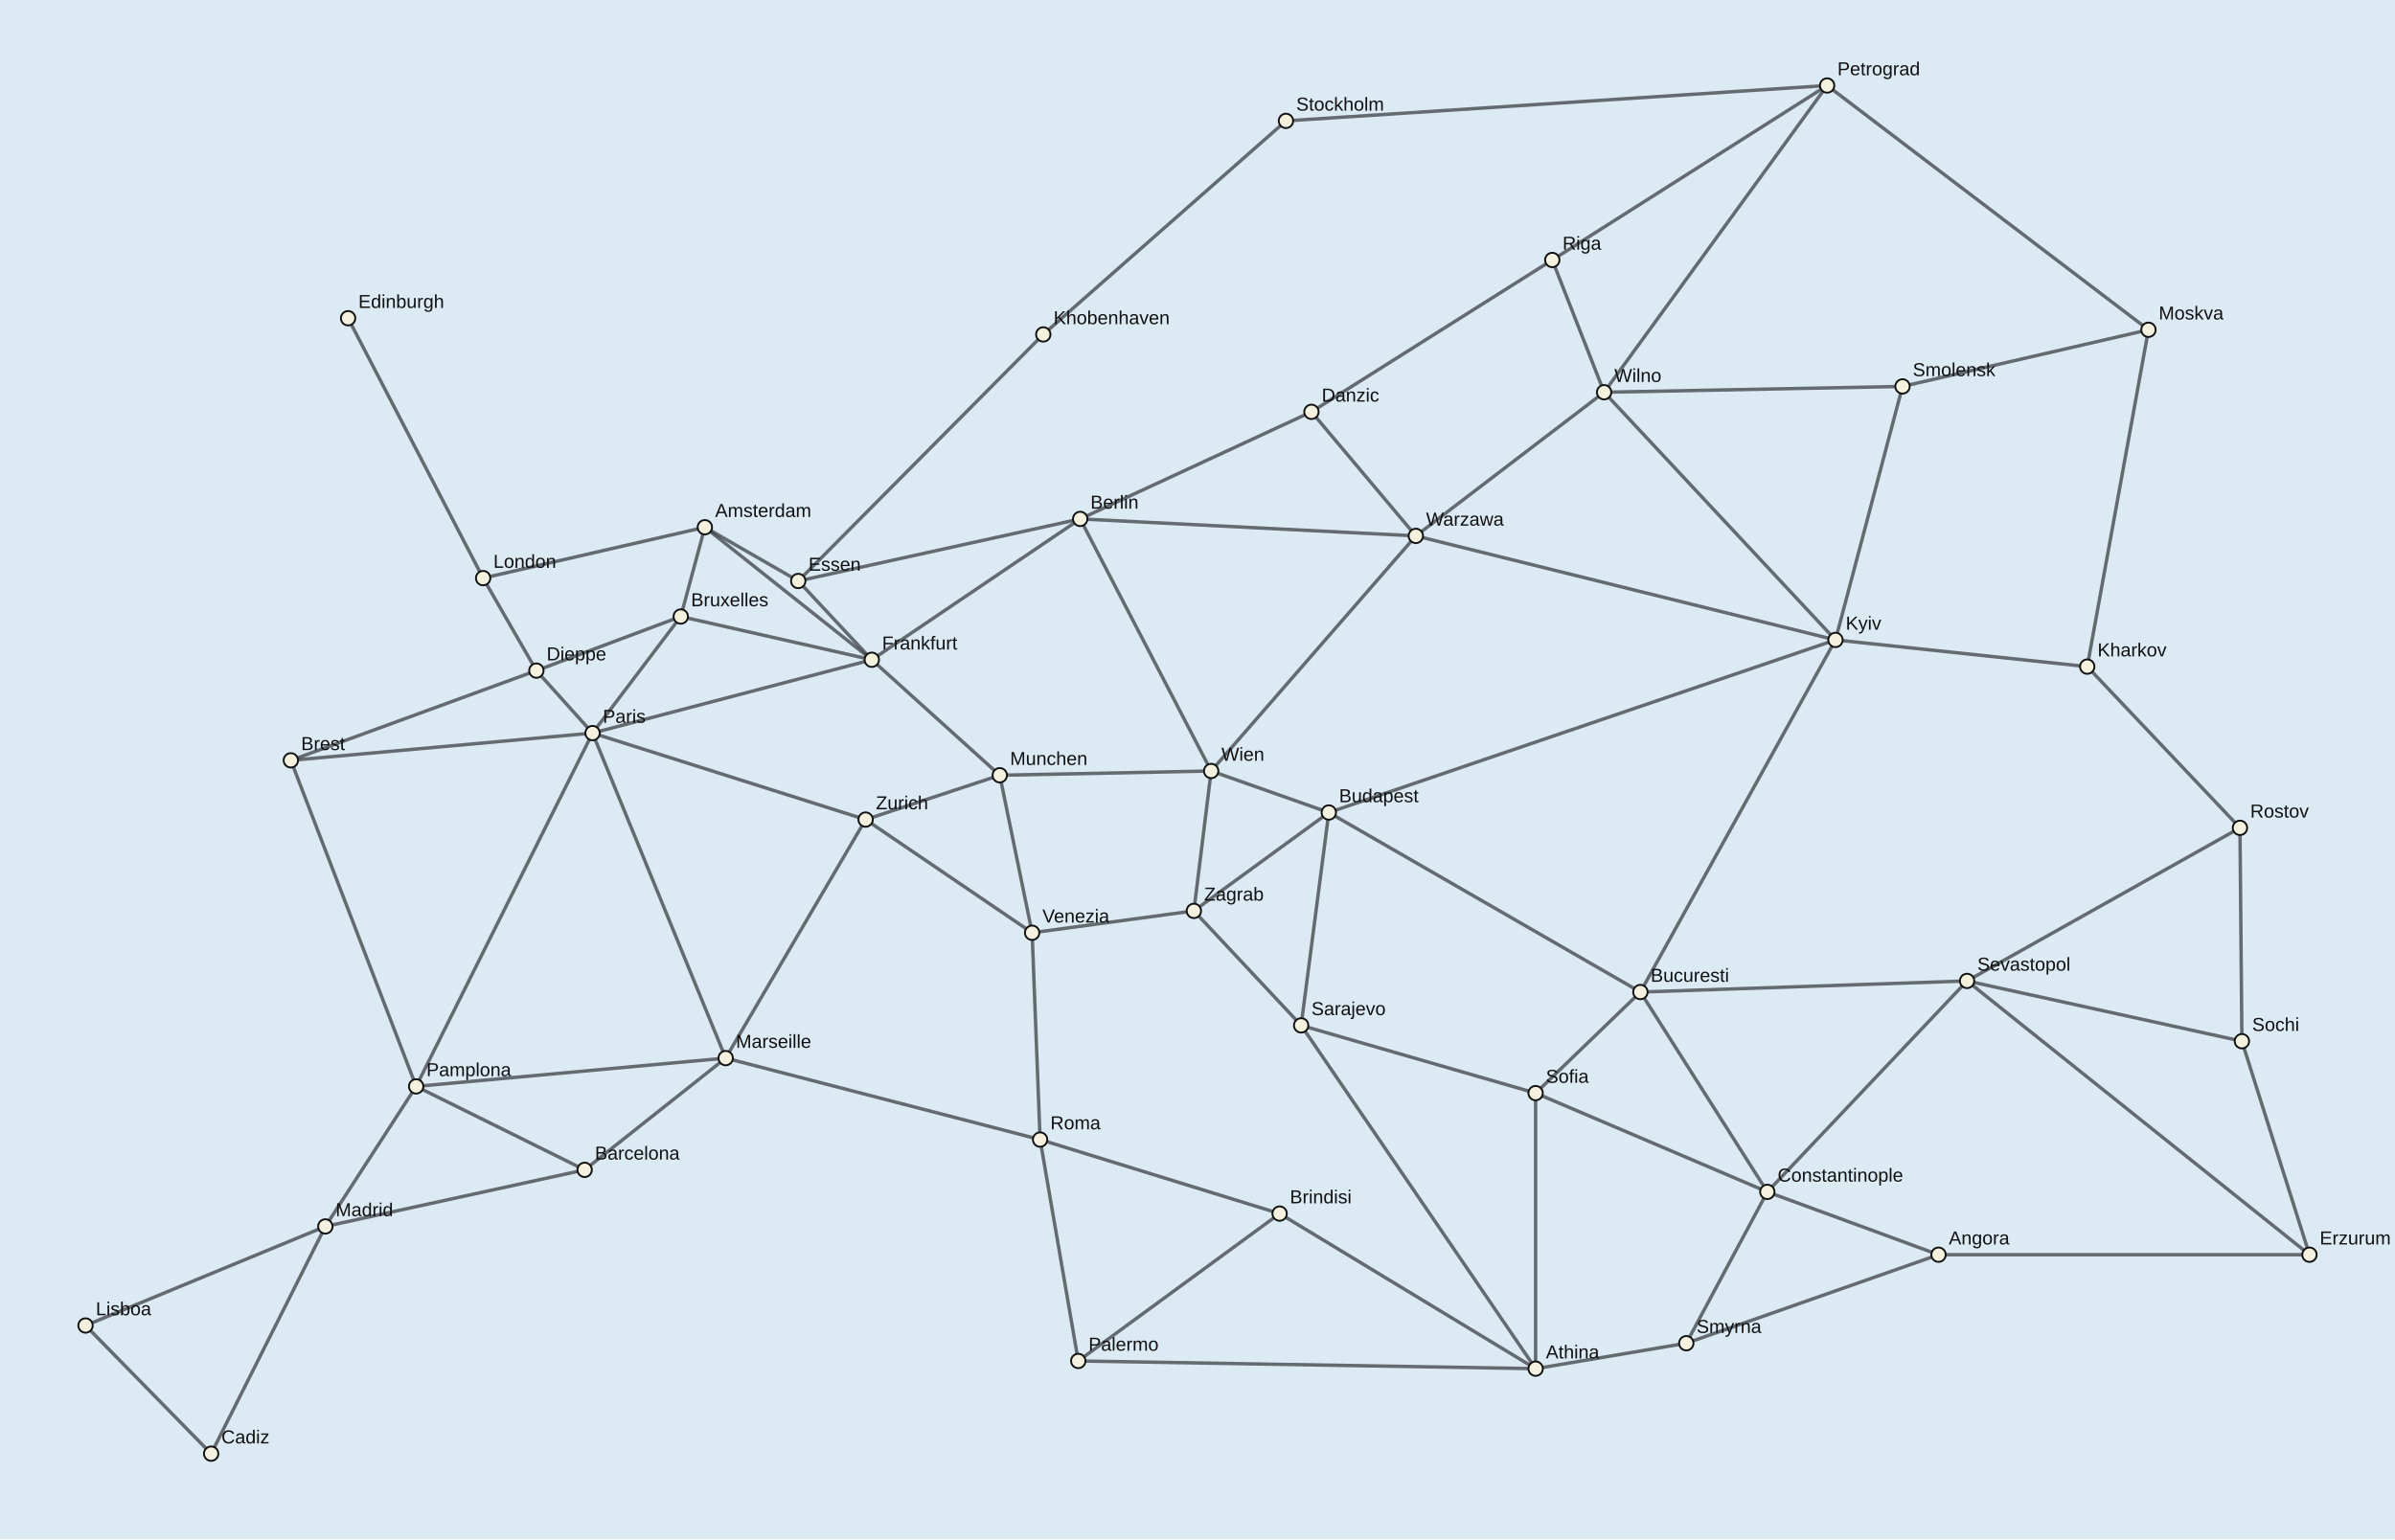
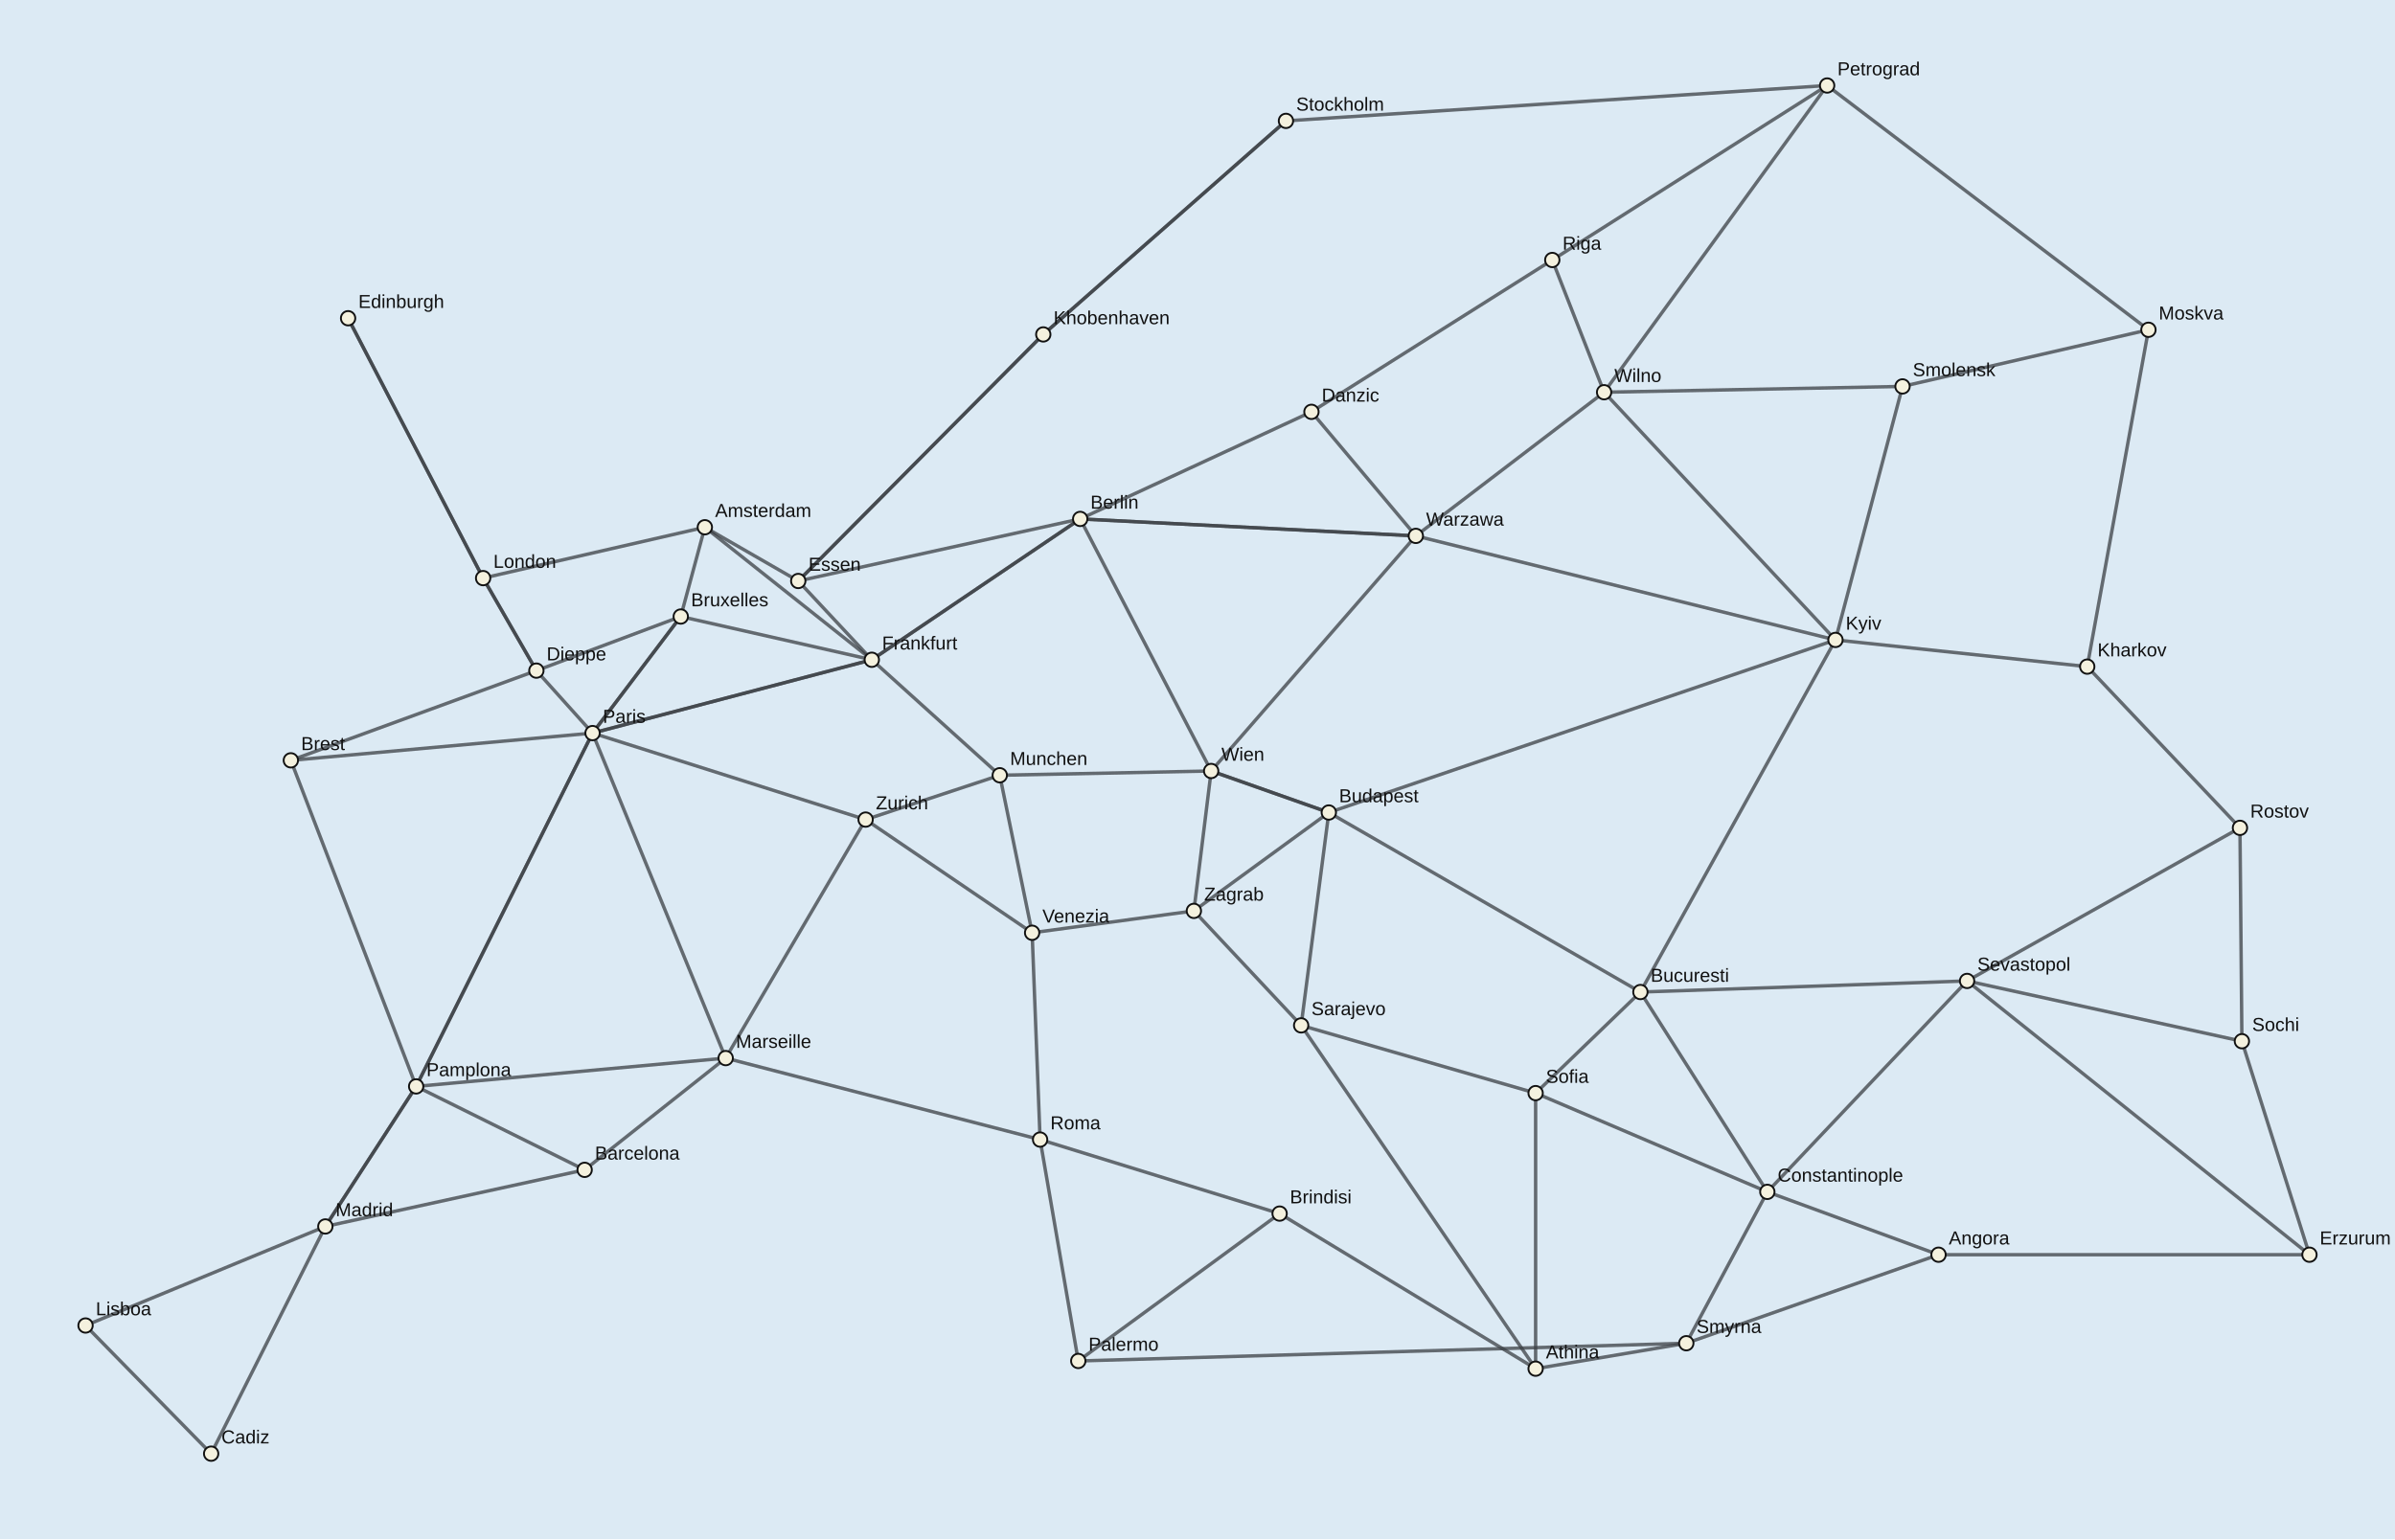
<svg xmlns="http://www.w3.org/2000/svg" width="1400" height="900" viewBox="0 0 1400 900">
  <rect x="0" y="0" width="1400" height="900" fill="#dceaf4" />
  <g id="routes">
    <line x1="50.00" y1="775.06" x2="123.43" y2="850.00" stroke="#3b3f44" stroke-width="2" stroke-opacity="0.75" />
    <line x1="190.18" y1="717.14" x2="50.00" y2="775.06" stroke="#3b3f44" stroke-width="2" stroke-opacity="0.75" />
    <line x1="190.18" y1="717.14" x2="123.43" y2="850.00" stroke="#3b3f44" stroke-width="2" stroke-opacity="0.75" />
    <line x1="190.18" y1="717.14" x2="243.26" y2="635.25" stroke="#3b3f44" stroke-width="2" stroke-opacity="0.75" />
+     <line x1="190.18" y1="717.14" x2="243.26" y2="635.25" stroke="#3b3f44" stroke-width="2" stroke-opacity="0.75" />
    <line x1="190.18" y1="717.14" x2="341.76" y2="684.04" stroke="#3b3f44" stroke-width="2" stroke-opacity="0.75" />
    <line x1="424.20" y1="618.70" x2="243.26" y2="635.25" stroke="#3b3f44" stroke-width="2" stroke-opacity="0.75" />
    <line x1="424.20" y1="618.70" x2="341.76" y2="684.04" stroke="#3b3f44" stroke-width="2" stroke-opacity="0.75" />
    <line x1="243.26" y1="635.25" x2="341.76" y2="684.04" stroke="#3b3f44" stroke-width="2" stroke-opacity="0.75" />
    <line x1="243.26" y1="635.25" x2="170.01" y2="444.59" stroke="#3b3f44" stroke-width="2" stroke-opacity="0.75" />
    <line x1="346.37" y1="428.65" x2="243.26" y2="635.25" stroke="#3b3f44" stroke-width="2" stroke-opacity="0.75" />
+     <line x1="346.37" y1="428.65" x2="243.26" y2="635.25" stroke="#3b3f44" stroke-width="2" stroke-opacity="0.75" />
    <line x1="346.37" y1="428.65" x2="424.20" y2="618.70" stroke="#3b3f44" stroke-width="2" stroke-opacity="0.75" />
    <line x1="346.37" y1="428.65" x2="170.01" y2="444.59" stroke="#3b3f44" stroke-width="2" stroke-opacity="0.75" />
    <line x1="346.37" y1="428.65" x2="313.54" y2="392.13" stroke="#3b3f44" stroke-width="2" stroke-opacity="0.75" />
    <line x1="346.37" y1="428.65" x2="506.00" y2="479.23" stroke="#3b3f44" stroke-width="2" stroke-opacity="0.75" />
    <line x1="313.54" y1="392.13" x2="282.41" y2="338.04" stroke="#3b3f44" stroke-width="2" stroke-opacity="0.75" />
+     <line x1="313.54" y1="392.13" x2="282.41" y2="338.04" stroke="#3b3f44" stroke-width="2" stroke-opacity="0.75" />
    <line x1="313.54" y1="392.13" x2="170.01" y2="444.59" stroke="#3b3f44" stroke-width="2" stroke-opacity="0.75" />
+     <line x1="282.41" y1="338.04" x2="203.48" y2="186.08" stroke="#3b3f44" stroke-width="2" stroke-opacity="0.75" />
    <line x1="282.41" y1="338.04" x2="203.48" y2="186.08" stroke="#3b3f44" stroke-width="2" stroke-opacity="0.75" />
    <line x1="506.00" y1="479.23" x2="424.20" y2="618.70" stroke="#3b3f44" stroke-width="2" stroke-opacity="0.75" />
    <line x1="506.00" y1="479.23" x2="603.33" y2="545.41" stroke="#3b3f44" stroke-width="2" stroke-opacity="0.75" />
    <line x1="424.20" y1="618.70" x2="607.99" y2="666.34" stroke="#3b3f44" stroke-width="2" stroke-opacity="0.75" />
    <line x1="603.33" y1="545.41" x2="607.99" y2="666.34" stroke="#3b3f44" stroke-width="2" stroke-opacity="0.75" />
    <line x1="506.00" y1="479.23" x2="584.41" y2="453.31" stroke="#3b3f44" stroke-width="2" stroke-opacity="0.75" />
    <line x1="584.41" y1="453.31" x2="603.33" y2="545.41" stroke="#3b3f44" stroke-width="2" stroke-opacity="0.75" />
    <line x1="584.41" y1="453.31" x2="509.62" y2="385.78" stroke="#3b3f44" stroke-width="2" stroke-opacity="0.75" />
    <line x1="509.62" y1="385.78" x2="346.37" y2="428.65" stroke="#3b3f44" stroke-width="2" stroke-opacity="0.75" />
+     <line x1="509.62" y1="385.78" x2="346.37" y2="428.65" stroke="#3b3f44" stroke-width="2" stroke-opacity="0.75" />
    <line x1="509.62" y1="385.78" x2="397.94" y2="360.50" stroke="#3b3f44" stroke-width="2" stroke-opacity="0.75" />
+     <line x1="397.94" y1="360.50" x2="346.37" y2="428.65" stroke="#3b3f44" stroke-width="2" stroke-opacity="0.75" />
    <line x1="397.94" y1="360.50" x2="346.37" y2="428.65" stroke="#3b3f44" stroke-width="2" stroke-opacity="0.75" />
    <line x1="397.94" y1="360.50" x2="313.54" y2="392.13" stroke="#3b3f44" stroke-width="2" stroke-opacity="0.75" />
    <line x1="397.94" y1="360.50" x2="412.02" y2="308.29" stroke="#3b3f44" stroke-width="2" stroke-opacity="0.75" />
    <line x1="412.02" y1="308.29" x2="282.41" y2="338.04" stroke="#3b3f44" stroke-width="2" stroke-opacity="0.75" />
    <line x1="412.02" y1="308.29" x2="509.62" y2="385.78" stroke="#3b3f44" stroke-width="2" stroke-opacity="0.75" />
    <line x1="509.62" y1="385.78" x2="466.62" y2="339.72" stroke="#3b3f44" stroke-width="2" stroke-opacity="0.75" />
    <line x1="412.02" y1="308.29" x2="466.62" y2="339.72" stroke="#3b3f44" stroke-width="2" stroke-opacity="0.75" />
    <line x1="584.41" y1="453.31" x2="707.99" y2="450.82" stroke="#3b3f44" stroke-width="2" stroke-opacity="0.75" />
    <line x1="631.43" y1="303.43" x2="707.99" y2="450.82" stroke="#3b3f44" stroke-width="2" stroke-opacity="0.75" />
    <line x1="631.43" y1="303.43" x2="466.62" y2="339.72" stroke="#3b3f44" stroke-width="2" stroke-opacity="0.75" />
    <line x1="631.43" y1="303.43" x2="509.62" y2="385.78" stroke="#3b3f44" stroke-width="2" stroke-opacity="0.75" />
+     <line x1="631.43" y1="303.43" x2="509.62" y2="385.78" stroke="#3b3f44" stroke-width="2" stroke-opacity="0.75" />
    <line x1="707.99" y1="450.82" x2="697.89" y2="532.62" stroke="#3b3f44" stroke-width="2" stroke-opacity="0.75" />
    <line x1="697.89" y1="532.62" x2="603.33" y2="545.41" stroke="#3b3f44" stroke-width="2" stroke-opacity="0.75" />
    <line x1="607.99" y1="666.34" x2="748.01" y2="709.62" stroke="#3b3f44" stroke-width="2" stroke-opacity="0.75" />
    <line x1="607.99" y1="666.34" x2="630.30" y2="795.79" stroke="#3b3f44" stroke-width="2" stroke-opacity="0.75" />
    <line x1="748.01" y1="709.62" x2="630.30" y2="795.79" stroke="#3b3f44" stroke-width="2" stroke-opacity="0.75" />
    <line x1="776.76" y1="475.09" x2="697.89" y2="532.62" stroke="#3b3f44" stroke-width="2" stroke-opacity="0.75" />
+     <line x1="776.76" y1="475.09" x2="707.99" y2="450.82" stroke="#3b3f44" stroke-width="2" stroke-opacity="0.75" />
    <line x1="776.76" y1="475.09" x2="707.99" y2="450.82" stroke="#3b3f44" stroke-width="2" stroke-opacity="0.75" />
    <line x1="697.89" y1="532.62" x2="760.59" y2="599.57" stroke="#3b3f44" stroke-width="2" stroke-opacity="0.75" />
    <line x1="760.59" y1="599.57" x2="897.65" y2="800.30" stroke="#3b3f44" stroke-width="2" stroke-opacity="0.75" />
    <line x1="776.76" y1="475.09" x2="760.59" y2="599.57" stroke="#3b3f44" stroke-width="2" stroke-opacity="0.75" />
    <line x1="748.01" y1="709.62" x2="897.65" y2="800.30" stroke="#3b3f44" stroke-width="2" stroke-opacity="0.75" />
    <line x1="897.65" y1="800.30" x2="897.65" y2="639.17" stroke="#3b3f44" stroke-width="2" stroke-opacity="0.75" />
    <line x1="897.65" y1="639.17" x2="760.59" y2="599.57" stroke="#3b3f44" stroke-width="2" stroke-opacity="0.75" />
    <line x1="897.65" y1="639.17" x2="1033.10" y2="696.92" stroke="#3b3f44" stroke-width="2" stroke-opacity="0.75" />
    <line x1="897.65" y1="800.30" x2="985.73" y2="785.42" stroke="#3b3f44" stroke-width="2" stroke-opacity="0.75" />
    <line x1="985.73" y1="785.42" x2="1033.10" y2="696.92" stroke="#3b3f44" stroke-width="2" stroke-opacity="0.75" />
    <line x1="1033.10" y1="696.92" x2="958.90" y2="580.07" stroke="#3b3f44" stroke-width="2" stroke-opacity="0.75" />
    <line x1="958.90" y1="580.07" x2="897.65" y2="639.17" stroke="#3b3f44" stroke-width="2" stroke-opacity="0.75" />
    <line x1="958.90" y1="580.07" x2="776.76" y2="475.09" stroke="#3b3f44" stroke-width="2" stroke-opacity="0.75" />
    <line x1="776.76" y1="475.09" x2="1072.93" y2="374.18" stroke="#3b3f44" stroke-width="2" stroke-opacity="0.75" />
    <line x1="958.90" y1="580.07" x2="1072.93" y2="374.18" stroke="#3b3f44" stroke-width="2" stroke-opacity="0.75" />
    <line x1="1072.93" y1="374.18" x2="827.62" y2="313.35" stroke="#3b3f44" stroke-width="2" stroke-opacity="0.75" />
+     <line x1="827.62" y1="313.35" x2="631.43" y2="303.43" stroke="#3b3f44" stroke-width="2" stroke-opacity="0.75" />
    <line x1="827.62" y1="313.35" x2="631.43" y2="303.43" stroke="#3b3f44" stroke-width="2" stroke-opacity="0.75" />
    <line x1="827.62" y1="313.35" x2="707.99" y2="450.82" stroke="#3b3f44" stroke-width="2" stroke-opacity="0.75" />
    <line x1="1033.10" y1="696.92" x2="1133.17" y2="733.66" stroke="#3b3f44" stroke-width="2" stroke-opacity="0.75" />
    <line x1="985.73" y1="785.42" x2="1133.17" y2="733.66" stroke="#3b3f44" stroke-width="2" stroke-opacity="0.75" />
    <line x1="1133.17" y1="733.66" x2="1350.00" y2="733.66" stroke="#3b3f44" stroke-width="2" stroke-opacity="0.75" />
    <line x1="1149.86" y1="573.58" x2="1033.10" y2="696.92" stroke="#3b3f44" stroke-width="2" stroke-opacity="0.75" />
    <line x1="1149.86" y1="573.58" x2="1350.00" y2="733.66" stroke="#3b3f44" stroke-width="2" stroke-opacity="0.75" />
    <line x1="1310.51" y1="608.83" x2="1350.00" y2="733.66" stroke="#3b3f44" stroke-width="2" stroke-opacity="0.75" />
    <line x1="1149.86" y1="573.58" x2="1310.51" y2="608.83" stroke="#3b3f44" stroke-width="2" stroke-opacity="0.75" />
    <line x1="1310.51" y1="608.83" x2="1309.37" y2="484.06" stroke="#3b3f44" stroke-width="2" stroke-opacity="0.75" />
    <line x1="1149.86" y1="573.58" x2="1309.37" y2="484.06" stroke="#3b3f44" stroke-width="2" stroke-opacity="0.75" />
    <line x1="1309.37" y1="484.06" x2="1220.10" y2="389.79" stroke="#3b3f44" stroke-width="2" stroke-opacity="0.75" />
    <line x1="1220.10" y1="389.79" x2="1072.93" y2="374.18" stroke="#3b3f44" stroke-width="2" stroke-opacity="0.75" />
    <line x1="1220.10" y1="389.79" x2="1255.88" y2="192.83" stroke="#3b3f44" stroke-width="2" stroke-opacity="0.75" />
    <line x1="1149.86" y1="573.58" x2="958.90" y2="580.07" stroke="#3b3f44" stroke-width="2" stroke-opacity="0.75" />
    <line x1="1255.88" y1="192.83" x2="1112.12" y2="225.95" stroke="#3b3f44" stroke-width="2" stroke-opacity="0.75" />
    <line x1="1255.88" y1="192.83" x2="1068.06" y2="50.00" stroke="#3b3f44" stroke-width="2" stroke-opacity="0.75" />
    <line x1="1068.06" y1="50.00" x2="937.68" y2="229.35" stroke="#3b3f44" stroke-width="2" stroke-opacity="0.75" />
    <line x1="1068.06" y1="50.00" x2="907.39" y2="152.02" stroke="#3b3f44" stroke-width="2" stroke-opacity="0.75" />
    <line x1="1068.06" y1="50.00" x2="751.70" y2="70.68" stroke="#3b3f44" stroke-width="2" stroke-opacity="0.75" />
    <line x1="751.70" y1="70.68" x2="609.85" y2="195.55" stroke="#3b3f44" stroke-width="2" stroke-opacity="0.75" />
+     <line x1="751.70" y1="70.68" x2="609.85" y2="195.55" stroke="#3b3f44" stroke-width="2" stroke-opacity="0.75" />
+     <line x1="609.85" y1="195.55" x2="466.62" y2="339.72" stroke="#3b3f44" stroke-width="2" stroke-opacity="0.75" />
    <line x1="609.85" y1="195.55" x2="466.62" y2="339.72" stroke="#3b3f44" stroke-width="2" stroke-opacity="0.75" />
    <line x1="907.39" y1="152.02" x2="766.61" y2="240.81" stroke="#3b3f44" stroke-width="2" stroke-opacity="0.75" />
    <line x1="766.61" y1="240.81" x2="631.43" y2="303.43" stroke="#3b3f44" stroke-width="2" stroke-opacity="0.75" />
    <line x1="766.61" y1="240.81" x2="827.62" y2="313.35" stroke="#3b3f44" stroke-width="2" stroke-opacity="0.75" />
    <line x1="827.62" y1="313.35" x2="937.68" y2="229.35" stroke="#3b3f44" stroke-width="2" stroke-opacity="0.75" />
    <line x1="937.68" y1="229.35" x2="907.39" y2="152.02" stroke="#3b3f44" stroke-width="2" stroke-opacity="0.75" />
    <line x1="937.68" y1="229.35" x2="1112.12" y2="225.95" stroke="#3b3f44" stroke-width="2" stroke-opacity="0.75" />
    <line x1="937.68" y1="229.35" x2="1072.93" y2="374.18" stroke="#3b3f44" stroke-width="2" stroke-opacity="0.75" />
    <line x1="1112.12" y1="225.95" x2="1072.93" y2="374.18" stroke="#3b3f44" stroke-width="2" stroke-opacity="0.75" />
-     <line x1="630.30" y1="795.79" x2="897.65" y2="800.30" stroke="#3b3f44" stroke-width="2" stroke-opacity="0.75" />
+     <line x1="630.30" y1="795.79" x2="985.73" y2="785.42" stroke="#3b3f44" stroke-width="2" stroke-opacity="0.75" />
  </g>
  <g id="cities">
    <circle cx="50.00" cy="775.06" r="4.2" fill="#f4f1de" stroke="#111" stroke-width="1.1" />
    <circle cx="123.43" cy="850.00" r="4.2" fill="#f4f1de" stroke="#111" stroke-width="1.1" />
    <circle cx="190.18" cy="717.14" r="4.2" fill="#f4f1de" stroke="#111" stroke-width="1.1" />
    <circle cx="341.76" cy="684.04" r="4.2" fill="#f4f1de" stroke="#111" stroke-width="1.1" />
    <circle cx="243.26" cy="635.25" r="4.2" fill="#f4f1de" stroke="#111" stroke-width="1.1" />
    <circle cx="424.20" cy="618.70" r="4.2" fill="#f4f1de" stroke="#111" stroke-width="1.1" />
    <circle cx="346.37" cy="428.65" r="4.2" fill="#f4f1de" stroke="#111" stroke-width="1.1" />
    <circle cx="170.01" cy="444.59" r="4.2" fill="#f4f1de" stroke="#111" stroke-width="1.1" />
    <circle cx="313.54" cy="392.13" r="4.2" fill="#f4f1de" stroke="#111" stroke-width="1.1" />
    <circle cx="506.00" cy="479.23" r="4.2" fill="#f4f1de" stroke="#111" stroke-width="1.1" />
    <circle cx="282.41" cy="338.04" r="4.2" fill="#f4f1de" stroke="#111" stroke-width="1.1" />
    <circle cx="203.48" cy="186.08" r="4.2" fill="#f4f1de" stroke="#111" stroke-width="1.1" />
    <circle cx="603.33" cy="545.41" r="4.2" fill="#f4f1de" stroke="#111" stroke-width="1.1" />
    <circle cx="607.99" cy="666.34" r="4.2" fill="#f4f1de" stroke="#111" stroke-width="1.1" />
    <circle cx="584.41" cy="453.31" r="4.2" fill="#f4f1de" stroke="#111" stroke-width="1.1" />
    <circle cx="509.62" cy="385.78" r="4.2" fill="#f4f1de" stroke="#111" stroke-width="1.1" />
    <circle cx="397.94" cy="360.50" r="4.2" fill="#f4f1de" stroke="#111" stroke-width="1.1" />
    <circle cx="412.02" cy="308.29" r="4.2" fill="#f4f1de" stroke="#111" stroke-width="1.1" />
    <circle cx="466.62" cy="339.72" r="4.2" fill="#f4f1de" stroke="#111" stroke-width="1.1" />
    <circle cx="631.43" cy="303.43" r="4.2" fill="#f4f1de" stroke="#111" stroke-width="1.1" />
    <circle cx="707.99" cy="450.82" r="4.2" fill="#f4f1de" stroke="#111" stroke-width="1.1" />
    <circle cx="697.89" cy="532.62" r="4.2" fill="#f4f1de" stroke="#111" stroke-width="1.1" />
    <circle cx="776.76" cy="475.09" r="4.2" fill="#f4f1de" stroke="#111" stroke-width="1.1" />
    <circle cx="748.01" cy="709.62" r="4.2" fill="#f4f1de" stroke="#111" stroke-width="1.1" />
    <circle cx="630.30" cy="795.79" r="4.2" fill="#f4f1de" stroke="#111" stroke-width="1.1" />
    <circle cx="760.59" cy="599.57" r="4.2" fill="#f4f1de" stroke="#111" stroke-width="1.1" />
    <circle cx="897.65" cy="800.30" r="4.2" fill="#f4f1de" stroke="#111" stroke-width="1.1" />
    <circle cx="897.65" cy="639.17" r="4.2" fill="#f4f1de" stroke="#111" stroke-width="1.1" />
    <circle cx="985.73" cy="785.42" r="4.2" fill="#f4f1de" stroke="#111" stroke-width="1.1" />
    <circle cx="1033.10" cy="696.92" r="4.2" fill="#f4f1de" stroke="#111" stroke-width="1.1" />
    <circle cx="958.90" cy="580.07" r="4.2" fill="#f4f1de" stroke="#111" stroke-width="1.1" />
    <circle cx="1072.93" cy="374.18" r="4.2" fill="#f4f1de" stroke="#111" stroke-width="1.1" />
    <circle cx="827.62" cy="313.35" r="4.2" fill="#f4f1de" stroke="#111" stroke-width="1.1" />
    <circle cx="1149.86" cy="573.58" r="4.2" fill="#f4f1de" stroke="#111" stroke-width="1.1" />
    <circle cx="1133.17" cy="733.66" r="4.2" fill="#f4f1de" stroke="#111" stroke-width="1.1" />
    <circle cx="1350.00" cy="733.66" r="4.2" fill="#f4f1de" stroke="#111" stroke-width="1.1" />
    <circle cx="1310.51" cy="608.83" r="4.2" fill="#f4f1de" stroke="#111" stroke-width="1.1" />
    <circle cx="1309.37" cy="484.06" r="4.2" fill="#f4f1de" stroke="#111" stroke-width="1.1" />
    <circle cx="1220.10" cy="389.79" r="4.2" fill="#f4f1de" stroke="#111" stroke-width="1.1" />
    <circle cx="1255.88" cy="192.83" r="4.2" fill="#f4f1de" stroke="#111" stroke-width="1.1" />
    <circle cx="1112.12" cy="225.95" r="4.2" fill="#f4f1de" stroke="#111" stroke-width="1.1" />
    <circle cx="937.68" cy="229.35" r="4.2" fill="#f4f1de" stroke="#111" stroke-width="1.1" />
    <circle cx="1068.06" cy="50.00" r="4.2" fill="#f4f1de" stroke="#111" stroke-width="1.1" />
    <circle cx="751.70" cy="70.68" r="4.2" fill="#f4f1de" stroke="#111" stroke-width="1.1" />
    <circle cx="907.39" cy="152.02" r="4.2" fill="#f4f1de" stroke="#111" stroke-width="1.1" />
    <circle cx="766.61" cy="240.81" r="4.2" fill="#f4f1de" stroke="#111" stroke-width="1.1" />
    <circle cx="609.85" cy="195.55" r="4.2" fill="#f4f1de" stroke="#111" stroke-width="1.1" />
  </g>
  <g id="labels">
    <text x="56.00" y="769.06" font-size="11" font-family="Verdana, Arial, sans-serif" fill="#111">Lisboa</text>
    <text x="129.43" y="844.00" font-size="11" font-family="Verdana, Arial, sans-serif" fill="#111">Cadiz</text>
    <text x="196.18" y="711.14" font-size="11" font-family="Verdana, Arial, sans-serif" fill="#111">Madrid</text>
    <text x="347.76" y="678.04" font-size="11" font-family="Verdana, Arial, sans-serif" fill="#111">Barcelona</text>
    <text x="249.26" y="629.25" font-size="11" font-family="Verdana, Arial, sans-serif" fill="#111">Pamplona</text>
    <text x="430.20" y="612.70" font-size="11" font-family="Verdana, Arial, sans-serif" fill="#111">Marseille</text>
    <text x="352.37" y="422.65" font-size="11" font-family="Verdana, Arial, sans-serif" fill="#111">Paris</text>
    <text x="176.01" y="438.59" font-size="11" font-family="Verdana, Arial, sans-serif" fill="#111">Brest</text>
    <text x="319.54" y="386.13" font-size="11" font-family="Verdana, Arial, sans-serif" fill="#111">Dieppe</text>
    <text x="512.00" y="473.23" font-size="11" font-family="Verdana, Arial, sans-serif" fill="#111">Zurich</text>
    <text x="288.41" y="332.04" font-size="11" font-family="Verdana, Arial, sans-serif" fill="#111">London</text>
    <text x="209.48" y="180.08" font-size="11" font-family="Verdana, Arial, sans-serif" fill="#111">Edinburgh</text>
    <text x="609.33" y="539.41" font-size="11" font-family="Verdana, Arial, sans-serif" fill="#111">Venezia</text>
    <text x="613.99" y="660.34" font-size="11" font-family="Verdana, Arial, sans-serif" fill="#111">Roma</text>
    <text x="590.41" y="447.31" font-size="11" font-family="Verdana, Arial, sans-serif" fill="#111">Munchen</text>
    <text x="515.62" y="379.78" font-size="11" font-family="Verdana, Arial, sans-serif" fill="#111">Frankfurt</text>
    <text x="403.94" y="354.50" font-size="11" font-family="Verdana, Arial, sans-serif" fill="#111">Bruxelles</text>
    <text x="418.02" y="302.29" font-size="11" font-family="Verdana, Arial, sans-serif" fill="#111">Amsterdam</text>
    <text x="472.62" y="333.72" font-size="11" font-family="Verdana, Arial, sans-serif" fill="#111">Essen</text>
    <text x="637.43" y="297.43" font-size="11" font-family="Verdana, Arial, sans-serif" fill="#111">Berlin</text>
    <text x="713.99" y="444.82" font-size="11" font-family="Verdana, Arial, sans-serif" fill="#111">Wien</text>
    <text x="703.89" y="526.62" font-size="11" font-family="Verdana, Arial, sans-serif" fill="#111">Zagrab</text>
    <text x="782.76" y="469.09" font-size="11" font-family="Verdana, Arial, sans-serif" fill="#111">Budapest</text>
    <text x="754.01" y="703.62" font-size="11" font-family="Verdana, Arial, sans-serif" fill="#111">Brindisi</text>
    <text x="636.30" y="789.79" font-size="11" font-family="Verdana, Arial, sans-serif" fill="#111">Palermo</text>
    <text x="766.59" y="593.57" font-size="11" font-family="Verdana, Arial, sans-serif" fill="#111">Sarajevo</text>
    <text x="903.65" y="794.30" font-size="11" font-family="Verdana, Arial, sans-serif" fill="#111">Athina</text>
    <text x="903.65" y="633.17" font-size="11" font-family="Verdana, Arial, sans-serif" fill="#111">Sofia</text>
    <text x="991.73" y="779.42" font-size="11" font-family="Verdana, Arial, sans-serif" fill="#111">Smyrna</text>
    <text x="1039.10" y="690.92" font-size="11" font-family="Verdana, Arial, sans-serif" fill="#111">Constantinople</text>
    <text x="964.90" y="574.07" font-size="11" font-family="Verdana, Arial, sans-serif" fill="#111">Bucuresti</text>
    <text x="1078.93" y="368.18" font-size="11" font-family="Verdana, Arial, sans-serif" fill="#111">Kyiv</text>
    <text x="833.62" y="307.35" font-size="11" font-family="Verdana, Arial, sans-serif" fill="#111">Warzawa</text>
    <text x="1155.86" y="567.58" font-size="11" font-family="Verdana, Arial, sans-serif" fill="#111">Sevastopol</text>
    <text x="1139.17" y="727.66" font-size="11" font-family="Verdana, Arial, sans-serif" fill="#111">Angora</text>
    <text x="1356.00" y="727.66" font-size="11" font-family="Verdana, Arial, sans-serif" fill="#111">Erzurum</text>
    <text x="1316.51" y="602.83" font-size="11" font-family="Verdana, Arial, sans-serif" fill="#111">Sochi</text>
    <text x="1315.37" y="478.06" font-size="11" font-family="Verdana, Arial, sans-serif" fill="#111">Rostov</text>
    <text x="1226.10" y="383.79" font-size="11" font-family="Verdana, Arial, sans-serif" fill="#111">Kharkov</text>
    <text x="1261.88" y="186.83" font-size="11" font-family="Verdana, Arial, sans-serif" fill="#111">Moskva</text>
    <text x="1118.12" y="219.95" font-size="11" font-family="Verdana, Arial, sans-serif" fill="#111">Smolensk</text>
    <text x="943.68" y="223.35" font-size="11" font-family="Verdana, Arial, sans-serif" fill="#111">Wilno</text>
    <text x="1074.06" y="44.00" font-size="11" font-family="Verdana, Arial, sans-serif" fill="#111">Petrograd</text>
    <text x="757.70" y="64.68" font-size="11" font-family="Verdana, Arial, sans-serif" fill="#111">Stockholm</text>
    <text x="913.39" y="146.02" font-size="11" font-family="Verdana, Arial, sans-serif" fill="#111">Riga</text>
    <text x="772.61" y="234.81" font-size="11" font-family="Verdana, Arial, sans-serif" fill="#111">Danzic</text>
    <text x="615.85" y="189.55" font-size="11" font-family="Verdana, Arial, sans-serif" fill="#111">Khobenhaven</text>
  </g>
</svg>
